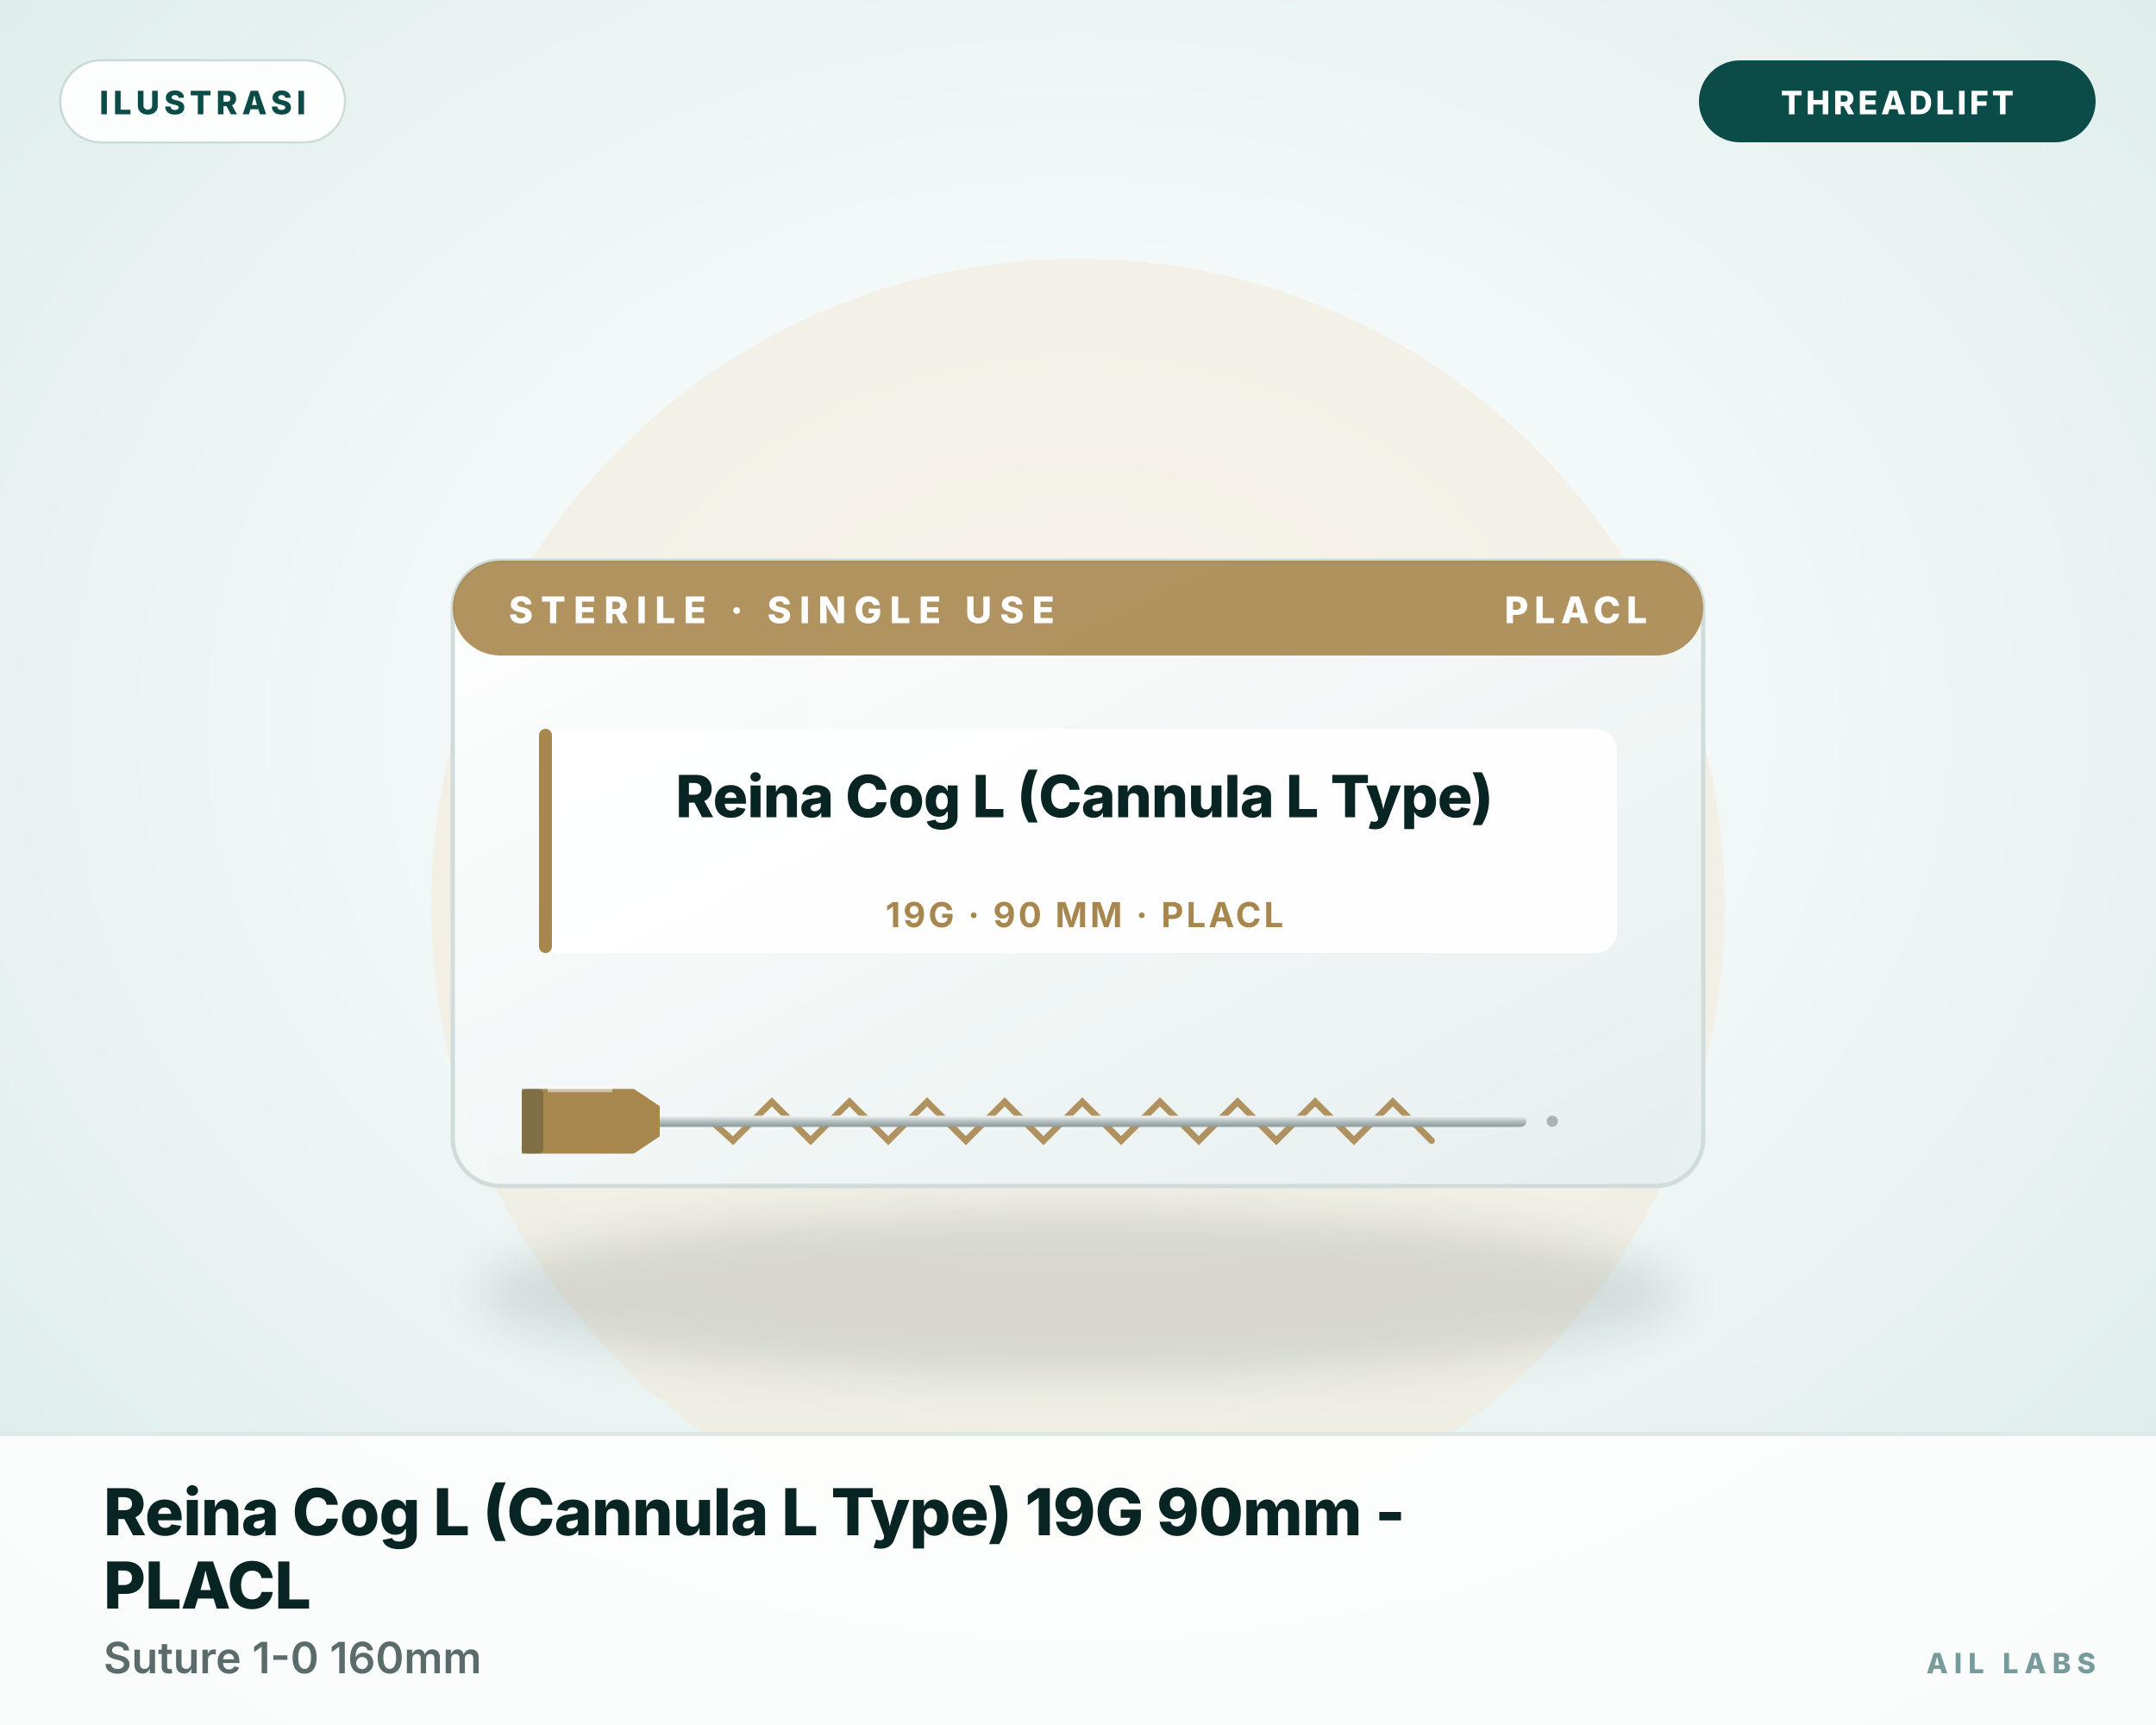
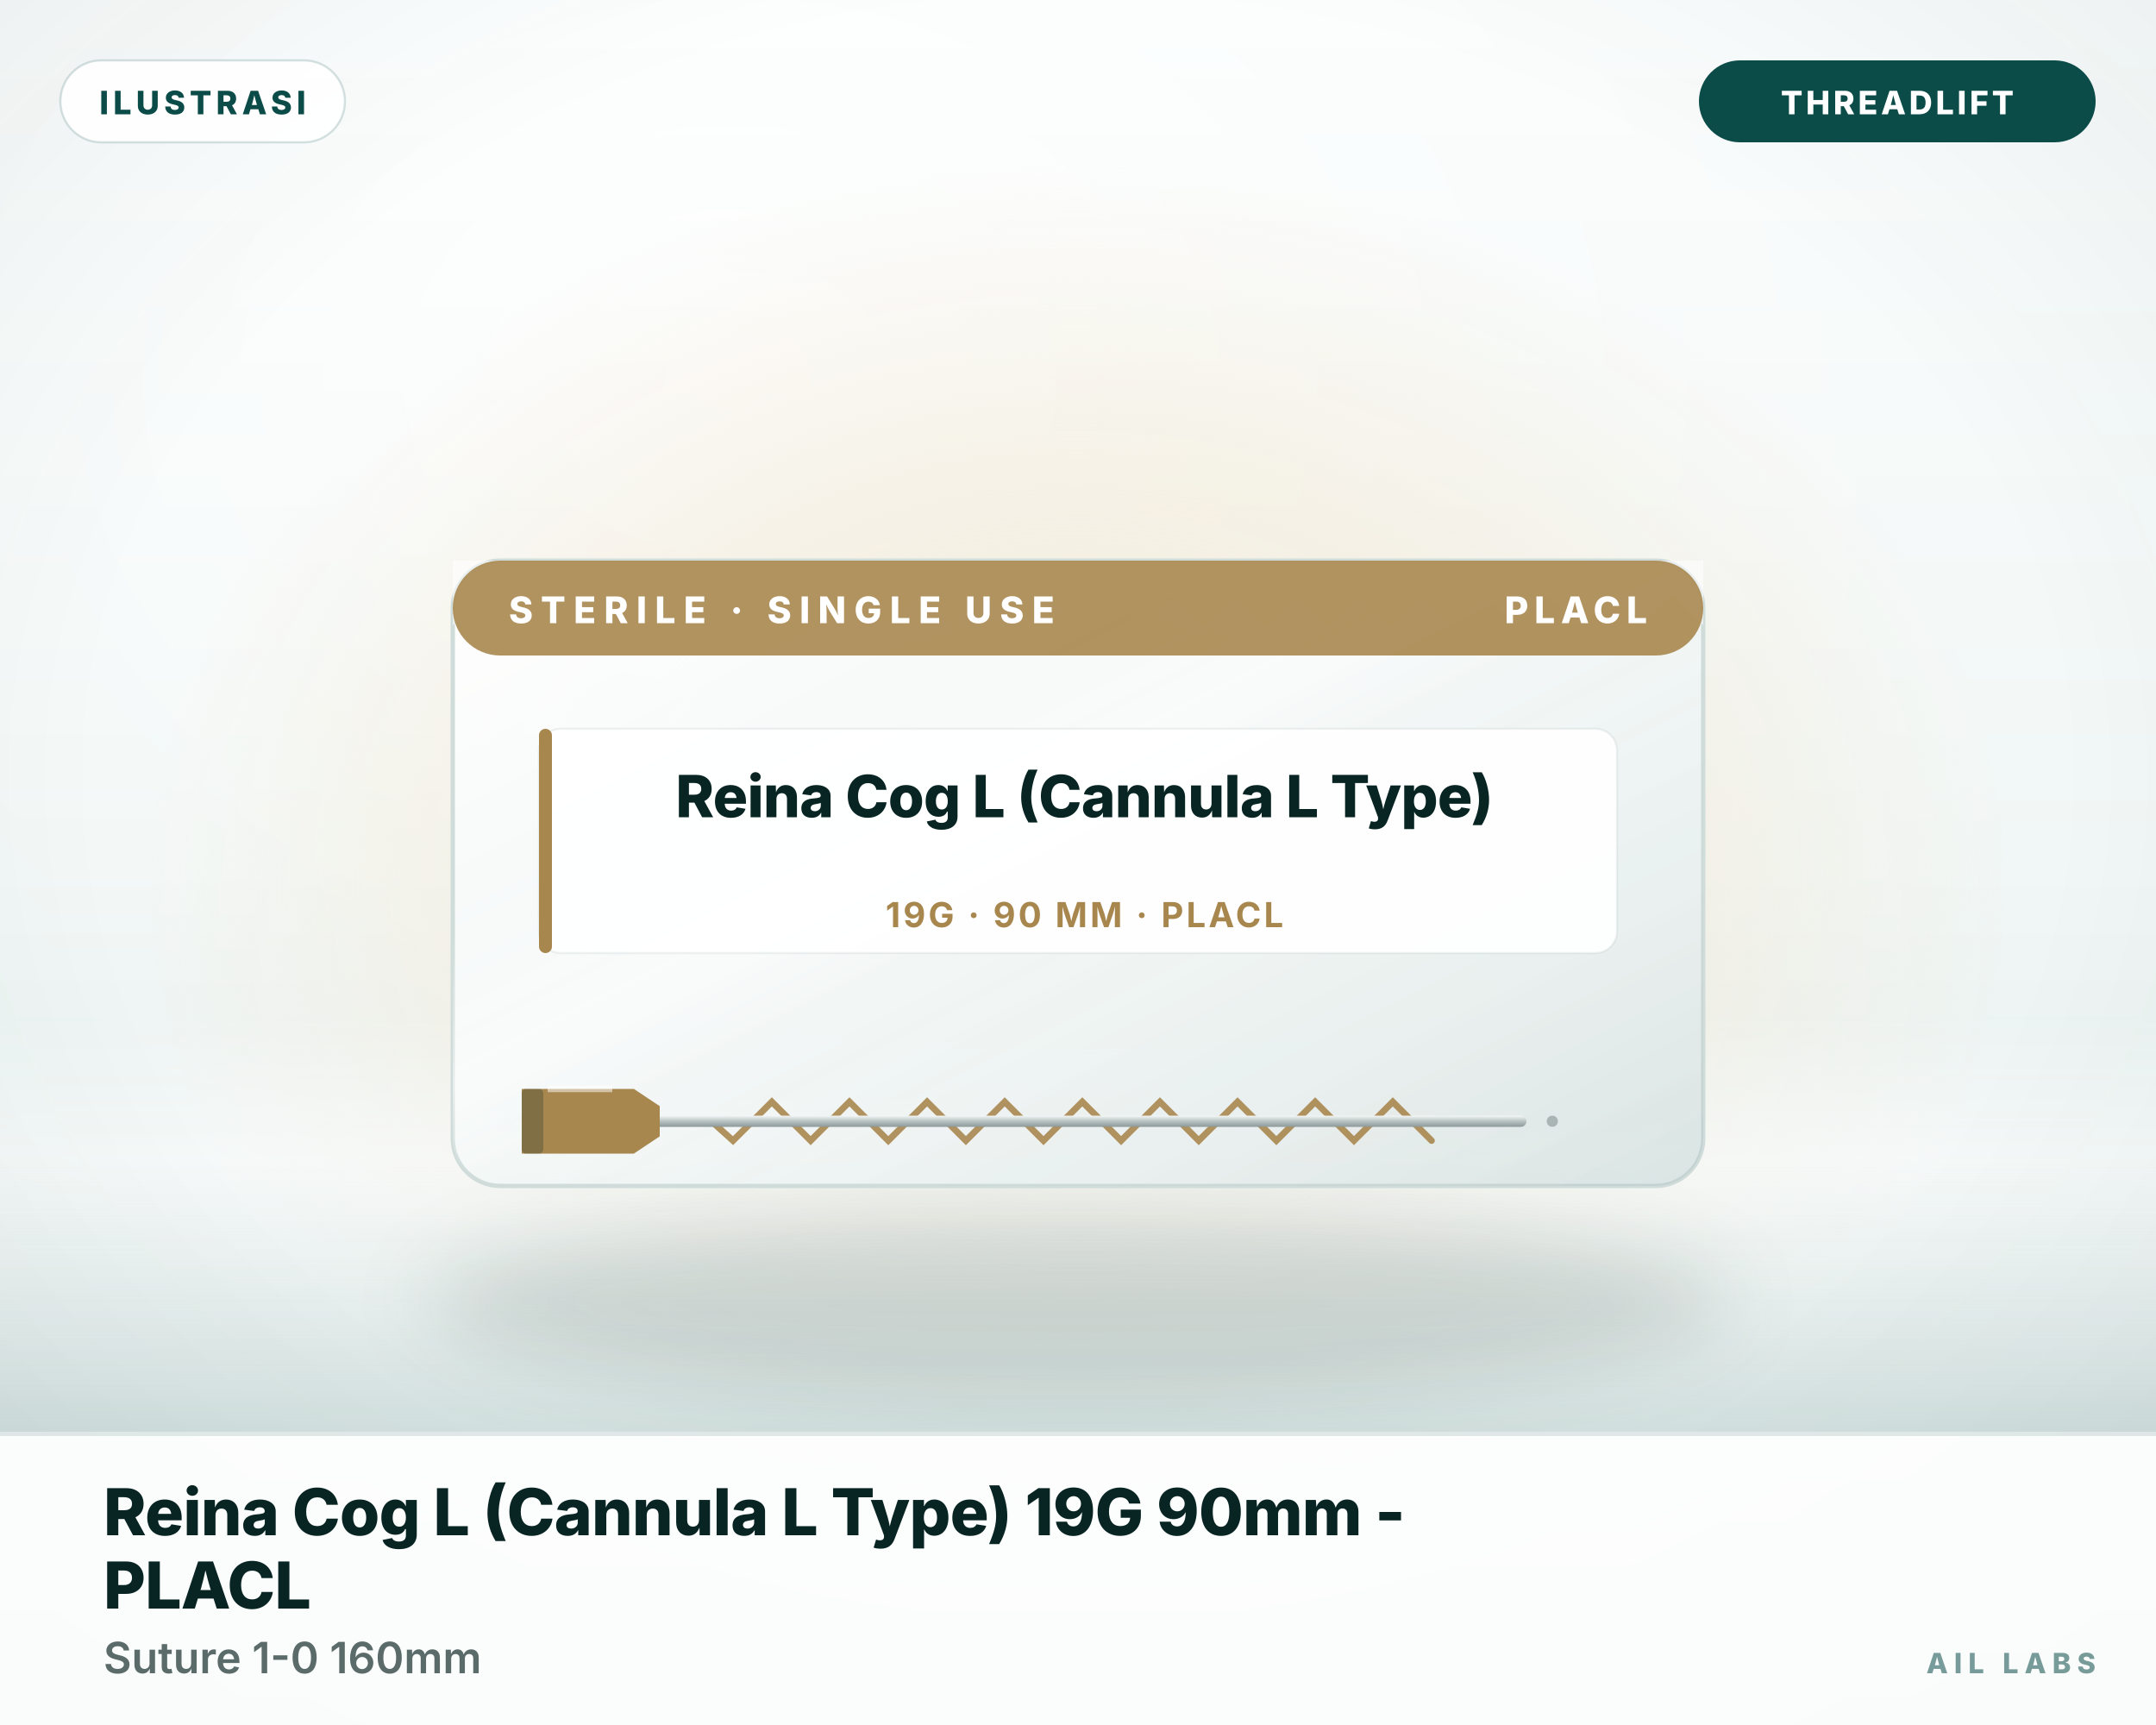
- <svg xmlns="http://www.w3.org/2000/svg" viewBox="0 0 1000 800" width="1000" height="800" font-family="Inter, ui-sans-serif, system-ui, -apple-system, 'Segoe UI', sans-serif" role="img" aria-label="Ilustrasi kemasan Reina Cog L (Cannula L Type) 19G 90mm - PLACL">
+ <svg xmlns="http://www.w3.org/2000/svg" data-lit="1" viewBox="0 0 1000 800" width="1000" height="800" font-family="Inter, ui-sans-serif, system-ui, -apple-system, 'Segoe UI', sans-serif" role="img" aria-label="Ilustrasi kemasan Reina Cog L (Cannula L Type) 19G 90mm - PLACL">
  <defs>
-     <radialGradient id="bg" cx="50%" cy="42%" r="70%">
-       <stop offset="0" stop-color="#ffffff" />
-       <stop offset=".55" stop-color="#eef6f5" />
-       <stop offset="1" stop-color="#dcecea" />
-     </radialGradient>
    <linearGradient id="glass" x1="0" x2="1">
-       <stop offset="0" stop-color="#e3eeed" />
-       <stop offset=".35" stop-color="#ffffff" />
-       <stop offset="1" stop-color="#d5e3e1" />
+       <stop offset="0" stop-color="#cfe0de" />
+       <stop offset=".18" stop-color="#f4f9f8" />
+       <stop offset=".32" stop-color="#ffffff" />
+       <stop offset=".7" stop-color="#e6efee" />
+       <stop offset="1" stop-color="#c3d5d3" />
    </linearGradient>
    <linearGradient id="boxg" x1="0" x2="1">
      <stop offset="0" stop-color="#ffffff" />
      <stop offset="1" stop-color="#eef3f2" />
    </linearGradient>
    <linearGradient id="pouch" x1="0" y1="0" x2="1" y2="1">
      <stop offset="0" stop-color="#ffffff" stop-opacity=".95" />
      <stop offset="1" stop-color="#e6efee" stop-opacity=".95" />
    </linearGradient>
    <linearGradient id="steel" x1="0" y1="0" x2="0" y2="1">
      <stop offset="0" stop-color="#f4f7f7" />
      <stop offset=".5" stop-color="#b7c2c1" />
      <stop offset="1" stop-color="#8d9a99" />
    </linearGradient>
    <linearGradient id="amber" x1="0" x2="1">
-       <stop offset="0" stop-color="#7a3f12" />
-       <stop offset=".4" stop-color="#b8692a" />
-       <stop offset="1" stop-color="#6a3510" />
+       <stop offset="0" stop-color="#5a2c0b" />
+       <stop offset=".22" stop-color="#9c561e" />
+       <stop offset=".38" stop-color="#c47a36" />
+       <stop offset=".72" stop-color="#8a4816" />
+       <stop offset="1" stop-color="#4e260a" />
    </linearGradient>
    <filter id="blur" x="-20%" y="-50%" width="140%" height="200%">
-       <feGaussianBlur stdDeviation="10" />
+       <feGaussianBlur stdDeviation="12" />
+     </filter>
+     <linearGradient id="bg" x1="0" y1="0" x2="0" y2="1">
+       <stop offset="0" stop-color="#fbfdfd" />
+       <stop offset=".5" stop-color="#f1f7f6" />
+       <stop offset=".72" stop-color="#e6efee" />
+       <stop offset="1" stop-color="#dbe7e5" />
+     </linearGradient>
+     <linearGradient id="floor" x1="0" y1="0" x2="0" y2="1">
+       <stop offset="0" stop-color="#ffffff" stop-opacity="0" />
+       <stop offset=".35" stop-color="#ffffff" stop-opacity=".55" />
+       <stop offset="1" stop-color="#cfdedc" stop-opacity=".9" />
+     </linearGradient>
+     <radialGradient id="key" cx="34%" cy="22%" r="60%">
+       <stop offset="0" stop-color="#ffffff" stop-opacity=".75" />
+       <stop offset=".6" stop-color="#ffffff" stop-opacity=".15" />
+       <stop offset="1" stop-color="#ffffff" stop-opacity="0" />
+     </radialGradient>
+     <radialGradient id="tint">
+       <stop offset="0" stop-color="#f3ead8" />
+       <stop offset=".55" stop-color="#f3ead8" stop-opacity=".6" />
+       <stop offset="1" stop-color="#f3ead8" stop-opacity="0" />
+     </radialGradient>
+     <radialGradient id="vig" cx="50%" cy="45%" r="75%">
+       <stop offset=".6" stop-color="#082523" stop-opacity="0" />
+       <stop offset="1" stop-color="#082523" stop-opacity=".07" />
+     </radialGradient>
+     <linearGradient id="cyl" x1="0" x2="1">
+       <stop offset="0" stop-color="#05201e" stop-opacity=".26" />
+       <stop offset=".09" stop-color="#05201e" stop-opacity=".08" />
+       <stop offset=".26" stop-color="#ffffff" stop-opacity=".32" />
+       <stop offset=".4" stop-color="#ffffff" stop-opacity=".04" />
+       <stop offset=".66" stop-color="#05201e" stop-opacity="0" />
+       <stop offset=".9" stop-color="#05201e" stop-opacity=".12" />
+       <stop offset="1" stop-color="#05201e" stop-opacity=".28" />
+     </linearGradient>
+     <linearGradient id="cylv" x1="0" y1="0" x2="0" y2="1">
+       <stop offset="0" stop-color="#05201e" stop-opacity=".18" />
+       <stop offset=".12" stop-color="#ffffff" stop-opacity=".1" />
+       <stop offset=".3" stop-color="#ffffff" stop-opacity=".38" />
+       <stop offset=".45" stop-color="#ffffff" stop-opacity=".04" />
+       <stop offset=".85" stop-color="#05201e" stop-opacity=".1" />
+       <stop offset="1" stop-color="#05201e" stop-opacity=".24" />
+     </linearGradient>
+     <linearGradient id="wrap" x1="0" x2="1">
+       <stop offset="0" stop-color="#05201e" stop-opacity=".1" />
+       <stop offset=".2" stop-color="#ffffff" stop-opacity=".15" />
+       <stop offset=".55" stop-color="#05201e" stop-opacity="0" />
+       <stop offset="1" stop-color="#05201e" stop-opacity=".12" />
+     </linearGradient>
+     <linearGradient id="face" x1="0" y1="0" x2=".35" y2="1">
+       <stop offset="0" stop-color="#ffffff" stop-opacity=".34" />
+       <stop offset=".4" stop-color="#ffffff" stop-opacity="0" />
+       <stop offset="1" stop-color="#05201e" stop-opacity=".08" />
+     </linearGradient>
+     <linearGradient id="side" x1="0" y1="0" x2="0" y2="1">
+       <stop offset="0" stop-color="#05201e" stop-opacity=".02" />
+       <stop offset="1" stop-color="#05201e" stop-opacity=".2" />
+     </linearGradient>
+     <linearGradient id="sheen" x1="0" y1="0" x2="1" y2="1">
+       <stop offset=".3" stop-color="#ffffff" stop-opacity="0" />
+       <stop offset=".42" stop-color="#ffffff" stop-opacity=".5" />
+       <stop offset=".5" stop-color="#ffffff" stop-opacity="0" />
+       <stop offset=".95" stop-color="#05201e" stop-opacity=".05" />
+     </linearGradient>
+     <linearGradient id="spec" x1="0" y1="0" x2="0" y2="1">
+       <stop offset="0" stop-color="#ffffff" stop-opacity="0" />
+       <stop offset=".18" stop-color="#ffffff" />
+       <stop offset=".75" stop-color="#ffffff" stop-opacity=".8" />
+       <stop offset="1" stop-color="#ffffff" stop-opacity="0" />
+     </linearGradient>
+     <filter id="soft" x="-30%" y="-80%" width="160%" height="260%">
+       <feGaussianBlur stdDeviation="18" />
+     </filter>
+     <filter id="contact" x="-20%" y="-100%" width="140%" height="300%">
+       <feGaussianBlur stdDeviation="4" />
    </filter>
  </defs>
  <rect width="1000" height="800" fill="url(#bg)" />
-   <circle cx="500" cy="420" r="300" fill="#f3ead8" opacity=".55" />
-   <ellipse cx="500" cy="600" rx="280.0" ry="39.2" fill="#082523" opacity="0.12" filter="url(#blur)" />
+   <rect width="1000" height="800" fill="url(#key)" />
+   <ellipse cx="500" cy="410" rx="430" ry="340" fill="url(#tint)" />
+   <rect x="0" y="470" width="1000" height="194" fill="url(#floor)" />
+   <rect width="1000" height="800" fill="url(#vig)" />
+   <ellipse cx="500" cy="604" rx="302.4" ry="43.1" fill="#082523" opacity=".13" filter="url(#soft)" />
  <g transform="translate(0,-40)">
    <rect x="210" y="300" width="580" height="290" rx="22" fill="url(#pouch)" stroke="#cfdcda" stroke-width="2" />
-     <path d="M210,345 l14.5,-14 l14.5,--14 l14.5,-14 l14.5,--14 l14.5,-14 l14.5,--14 l14.5,-14 l14.5,--14 l14.5,-14 l14.5,--14 l14.5,-14 l14.5,--14 l14.5,-14 l14.5,--14 l14.5,-14 l14.5,--14 l14.5,-14 l14.5,--14 l14.5,-14 l14.5,--14 l14.5,-14 l14.5,--14 l14.5,-14 l14.5,--14 l14.5,-14 l14.5,--14 l14.5,-14 l14.5,--14 l14.5,-14 l14.5,--14 l14.5,-14 l14.5,--14 l14.5,-14 l14.5,--14 l14.5,-14 l14.5,--14 l14.5,-14 l14.5,--14 l14.5,-14 l14.5,--14 v-30 h-580 z" fill="#fff" opacity=".55" transform="translate(0,-15)" />
+     <rect x="210" y="300" width="580" height="290" rx="22" fill="url(#sheen)" />
+     <path d="M210,345 l14.5,-14 l14.5,14 l14.5,-14 l14.5,14 l14.5,-14 l14.5,14 l14.5,-14 l14.5,14 l14.5,-14 l14.5,14 l14.5,-14 l14.5,14 l14.5,-14 l14.5,14 l14.5,-14 l14.5,14 l14.5,-14 l14.5,14 l14.5,-14 l14.5,14 l14.5,-14 l14.5,14 l14.5,-14 l14.5,14 l14.5,-14 l14.5,14 l14.5,-14 l14.5,14 l14.5,-14 l14.5,14 l14.5,-14 l14.5,14 l14.5,-14 l14.5,14 l14.5,-14 l14.5,14 l14.5,-14 l14.5,14 l14.5,-14 l14.5,14 v-30 h-580 z" fill="#fff" opacity=".55" transform="translate(0,-15)" />
    <rect x="210" y="300" width="580" height="44" rx="22" fill="#a8874f" opacity=".9" />
    <text x="236" y="329" font-size="17" font-weight="800" fill="#fff" letter-spacing=".22em">STERILE · SINGLE USE</text>
    <text x="764" y="329" text-anchor="end" font-size="17" font-weight="800" fill="#fff" letter-spacing=".16em">PLACL</text>
    <g transform="rotate(0 300 560)">
      <path d="M330,560 L340,569 L358,551 L376,569 L394,551 L412,569 L430,551 L448,569 L466,551 L484,569 L502,551 L520,569 L538,551 L556,569 L574,551 L592,569 L610,551 L628,569 L646,551 L664,569" fill="none" stroke="#a8874f" stroke-width="3" stroke-linecap="round" opacity=".9" />
      <rect x="300" y="557.4" width="408" height="5.2" rx="2.6" fill="url(#steel)" />
      <circle cx="720" cy="560" r="2.6" fill="#a9b5b4" />
      <path d="M242,545 h52 l12,8 v14 l-12,8 h-52 z" fill="#a8874f" />
      <rect x="242" y="545" width="10" height="30" rx="2" fill="#082523" opacity=".25" />
      <path d="M254,545 h30" stroke="#fff" stroke-width="3" opacity=".5" />
    </g>
-     <rect x="250.0" y="378.0" width="500" height="104" rx="10" fill="#fff" fill-opacity=".92" />
+     <rect x="250.0" y="378.0" width="500" height="104" rx="10" fill="#fff" fill-opacity=".92" stroke="#082523" stroke-opacity=".06" />
    <rect x="250.0" y="378.0" width="6" height="104" rx="3" fill="#a8874f" />
    <text x="503" y="419.0" text-anchor="middle" font-size="27" font-weight="800" fill="#082523" letter-spacing="-0.01em">Reina Cog L (Cannula L Type)</text>
    <text x="503" y="470.0" text-anchor="middle" font-size="16" font-weight="700" fill="#a8874f" letter-spacing=".08em">19G · 90 MM · PLACL</text>
  </g>
-   <rect x="0" y="664" width="1000" height="136" fill="#ffffff" opacity=".86" />
+   <rect x="0" y="664" width="1000" height="136" fill="#ffffff" opacity=".9" />
  <rect x="0" y="664" width="1000" height="2" fill="#0b4b48" opacity=".12" />
  <text x="48" y="712" text-anchor="start" font-size="30" font-weight="800" fill="#082523" letter-spacing="-0.01em">Reina Cog L (Cannula L Type) 19G 90mm -</text>
  <text x="48" y="746" text-anchor="start" font-size="30" font-weight="800" fill="#082523" letter-spacing="-0.01em">PLACL</text>
  <text x="48" y="776" font-size="20" font-weight="600" fill="#5b6b69">Suture 1-0 160mm</text>
  <rect x="28" y="28" width="132" height="38" rx="19" fill="#ffffff" opacity=".9" stroke="#0b4b48" stroke-opacity=".18" />
  <text x="94" y="53" text-anchor="middle" font-size="15" font-weight="800" fill="#0b4b48" letter-spacing=".14em">ILUSTRASI</text>
  <rect x="788" y="28" width="184" height="38" rx="19" fill="#0b4b48" />
  <text x="880.0" y="53" text-anchor="middle" font-size="15" font-weight="800" fill="#fff" letter-spacing=".1em">THREADLIFT</text>
  <text x="972" y="776" text-anchor="end" font-size="13" font-weight="800" fill="#0b4b48" opacity=".55" letter-spacing=".22em">AIL LABS</text>
</svg>
